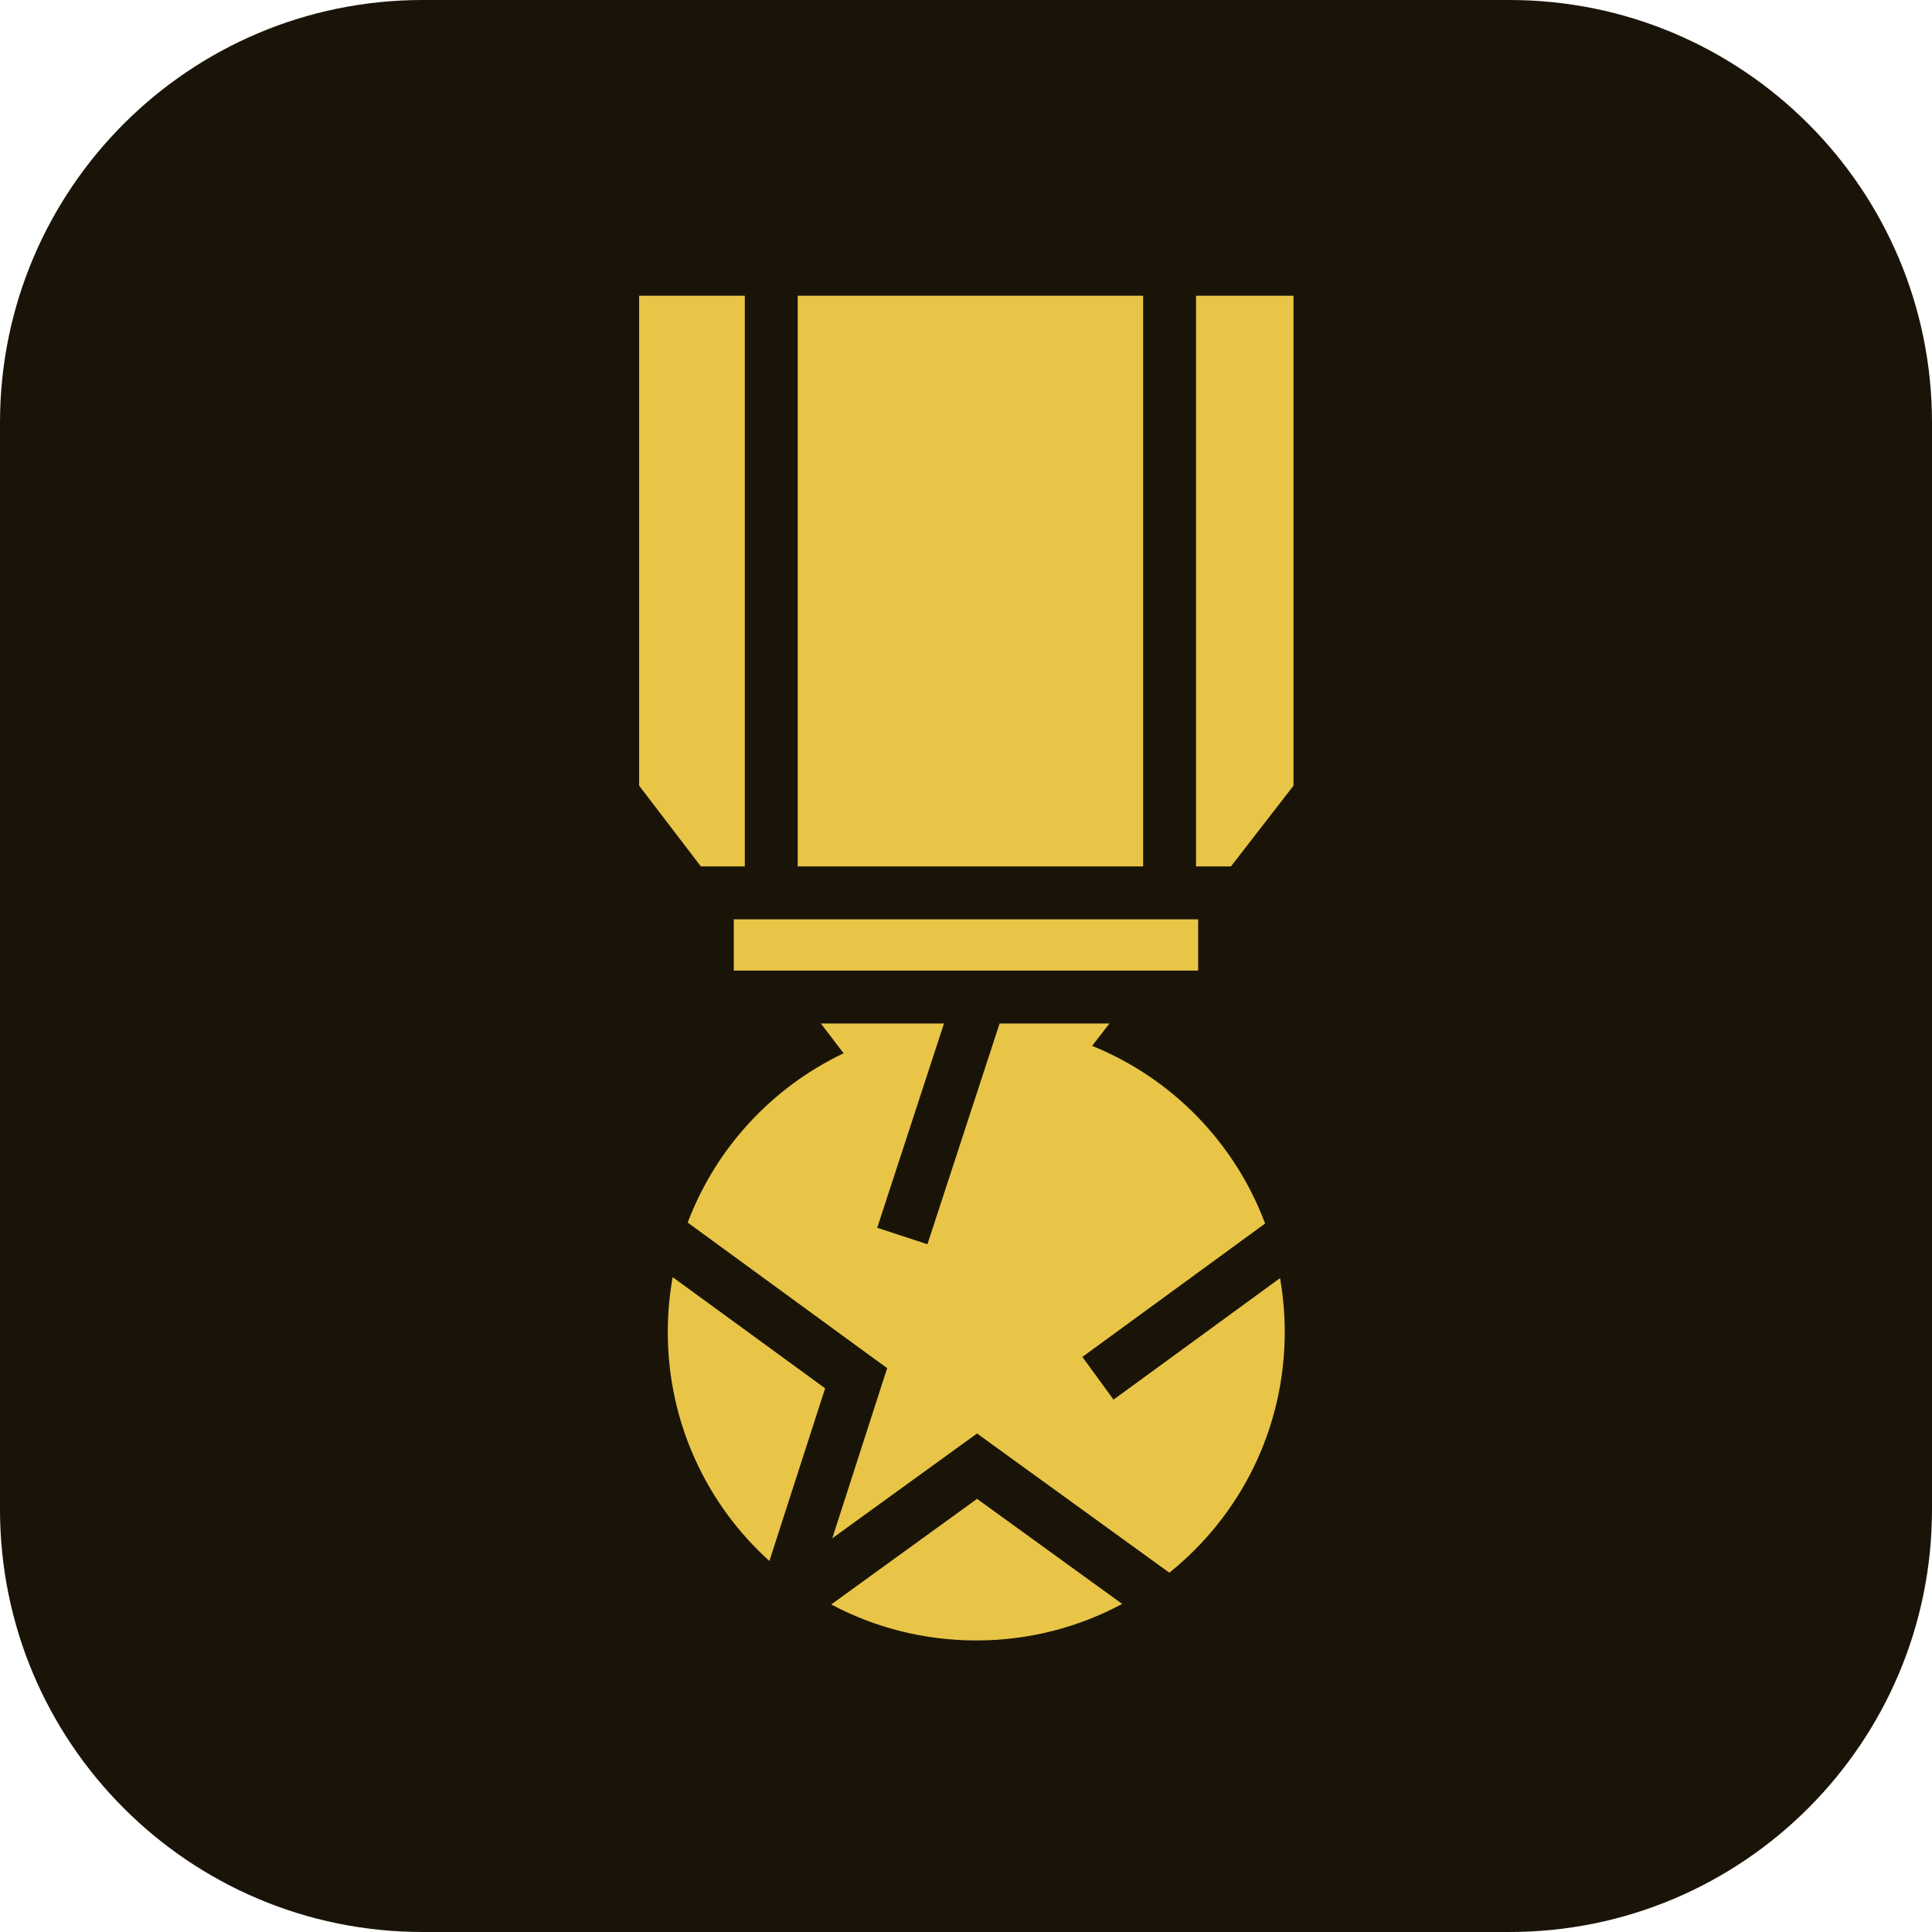
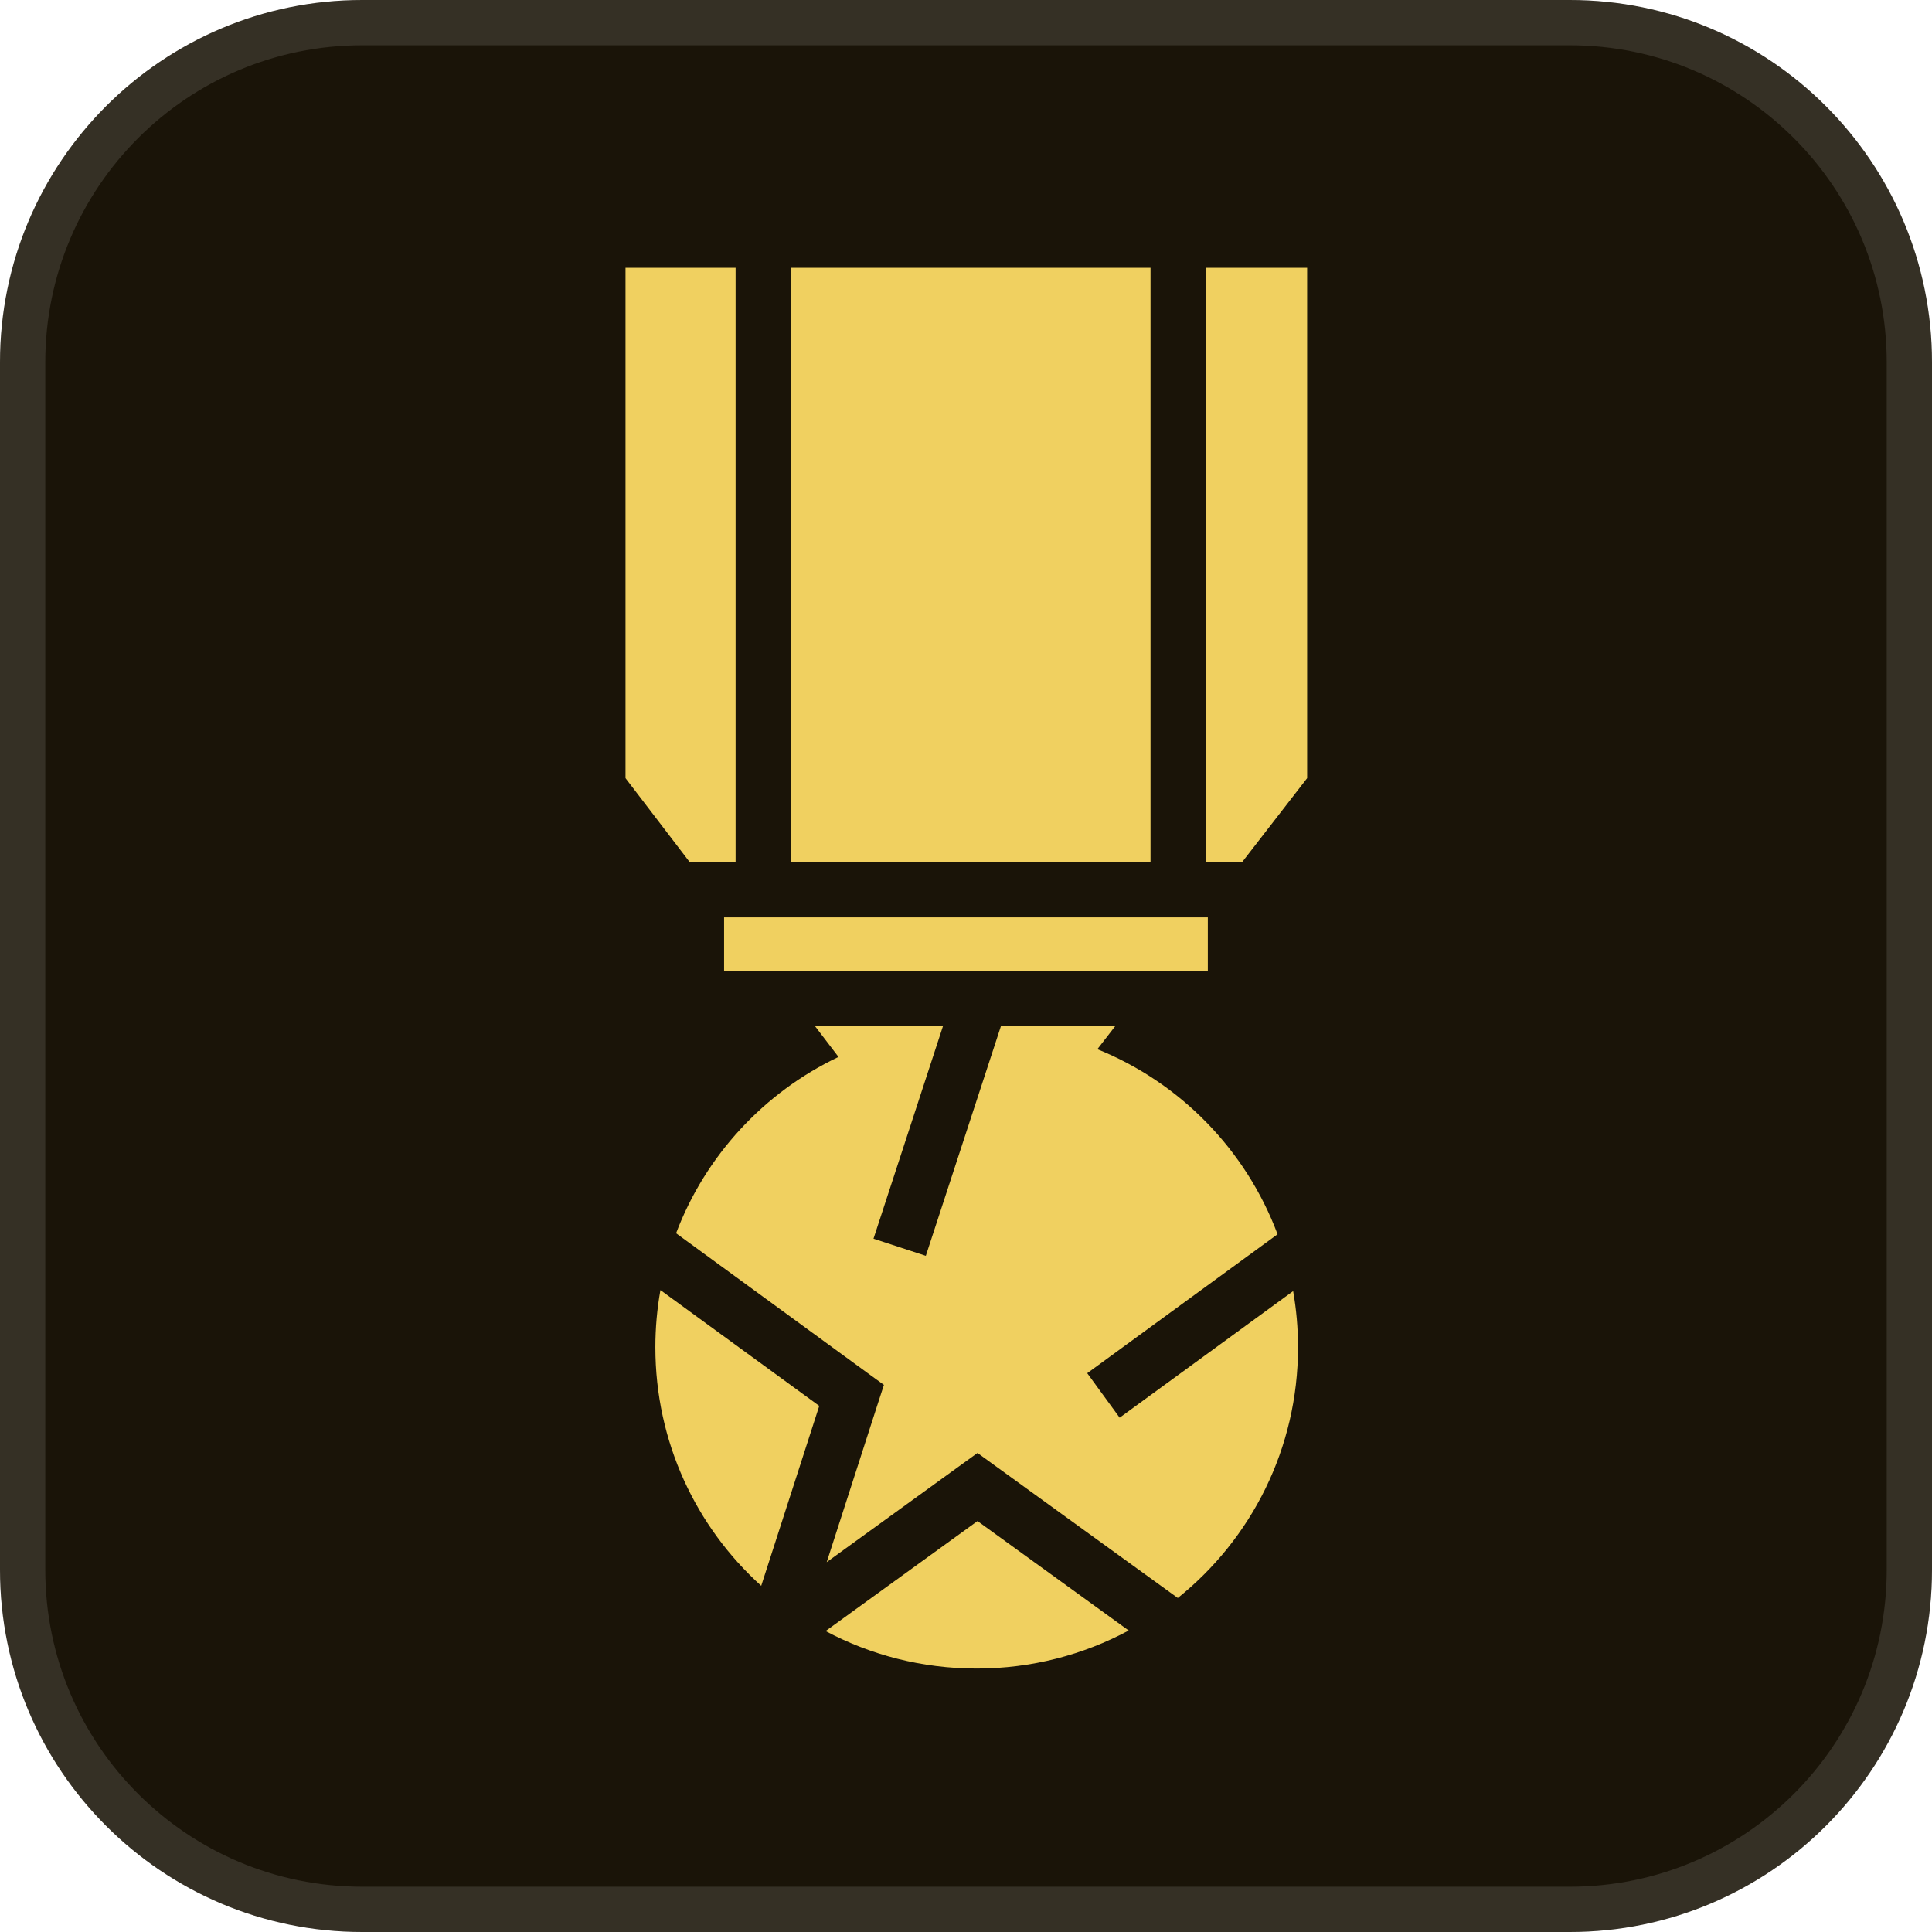
<svg xmlns="http://www.w3.org/2000/svg" viewBox="0 0 64 64" fill="none">
-   <rect width="64" height="64" rx="14" fill="#1a1408" />
-   <svg x="8" y="8" width="48" height="48" viewBox="0 0 512 512" preserveAspectRatio="xMidYMid meet">
-     <path fill="#e8c547" d="M140.5 19.156V192.28l21.813 28.532h15.53V19.156zm56.03 0v201.656h122.064V19.156zm140.75 0v201.656h12.345l22.094-28.53V19.155zM173.94 239.5v18.125h164.09V239.5zm30.78 36.813l8.032 10.53c-25.262 12.014-45.128 33.46-55.094 59.813l65.03 47.47l5.47 3.968l-2.094 6.437l-17.312 53.69l45.656-33.064l5.5-3.97l5.47 3.97l62.468 45.22c24.872-19.957 40.78-50.6 40.78-85.063c0-6.494-.573-12.854-1.655-19.032l-58.845 42.94l-11-15.095L361.688 347c-10.683-28.55-32.932-51.392-61.125-62.78l6.125-7.908h-38.813l-25.5 78l-17.75-5.812l23.594-72.188h-43.5zm-52.374 89.625a110 110 0 0 0-1.72 19.375c0 32.163 13.84 61.008 35.907 80.937l19.69-61.03l-53.876-39.283zm107.562 78.343l-51.53 37.314c15.266 8.124 32.707 12.72 51.25 12.72c18.673-.002 36.218-4.676 51.562-12.908l-51.282-37.125z" />
+   <rect width="64" height="64" rx="12" fill="#1a1408" />
+   <rect x="0.75" y="0.75" width="62.5" height="62.5" rx="11.25" fill="none" stroke="rgba(255,255,255,0.12)" stroke-width="1.5" />
+   <svg x="7" y="7" width="50" height="50" viewBox="0 0 512 512" preserveAspectRatio="xMidYMid meet">
+     <path fill="#f0d060" d="M140.5 19.156V192.28l21.813 28.532h15.53V19.156zm56.03 0v201.656h122.064V19.156zm140.75 0v201.656h12.345l22.094-28.53V19.155zM173.94 239.5v18.125h164.09V239.5zm30.78 36.813l8.032 10.53c-25.262 12.014-45.128 33.46-55.094 59.813l65.03 47.47l5.47 3.968l-2.094 6.437l-17.312 53.69l45.656-33.064l5.5-3.97l5.47 3.97l62.468 45.22c24.872-19.957 40.78-50.6 40.78-85.063c0-6.494-.573-12.854-1.655-19.032l-58.845 42.94l-11-15.095L361.688 347c-10.683-28.55-32.932-51.392-61.125-62.78l6.125-7.908h-38.813l-25.5 78l-17.75-5.812l23.594-72.188h-43.5zm-52.374 89.625a110 110 0 0 0-1.72 19.375c0 32.163 13.84 61.008 35.907 80.937l19.69-61.03l-53.876-39.283zm107.562 78.343l-51.53 37.314c15.266 8.124 32.707 12.72 51.25 12.72c18.673-.002 36.218-4.676 51.562-12.908l-51.282-37.125z" />
  </svg>
</svg>
